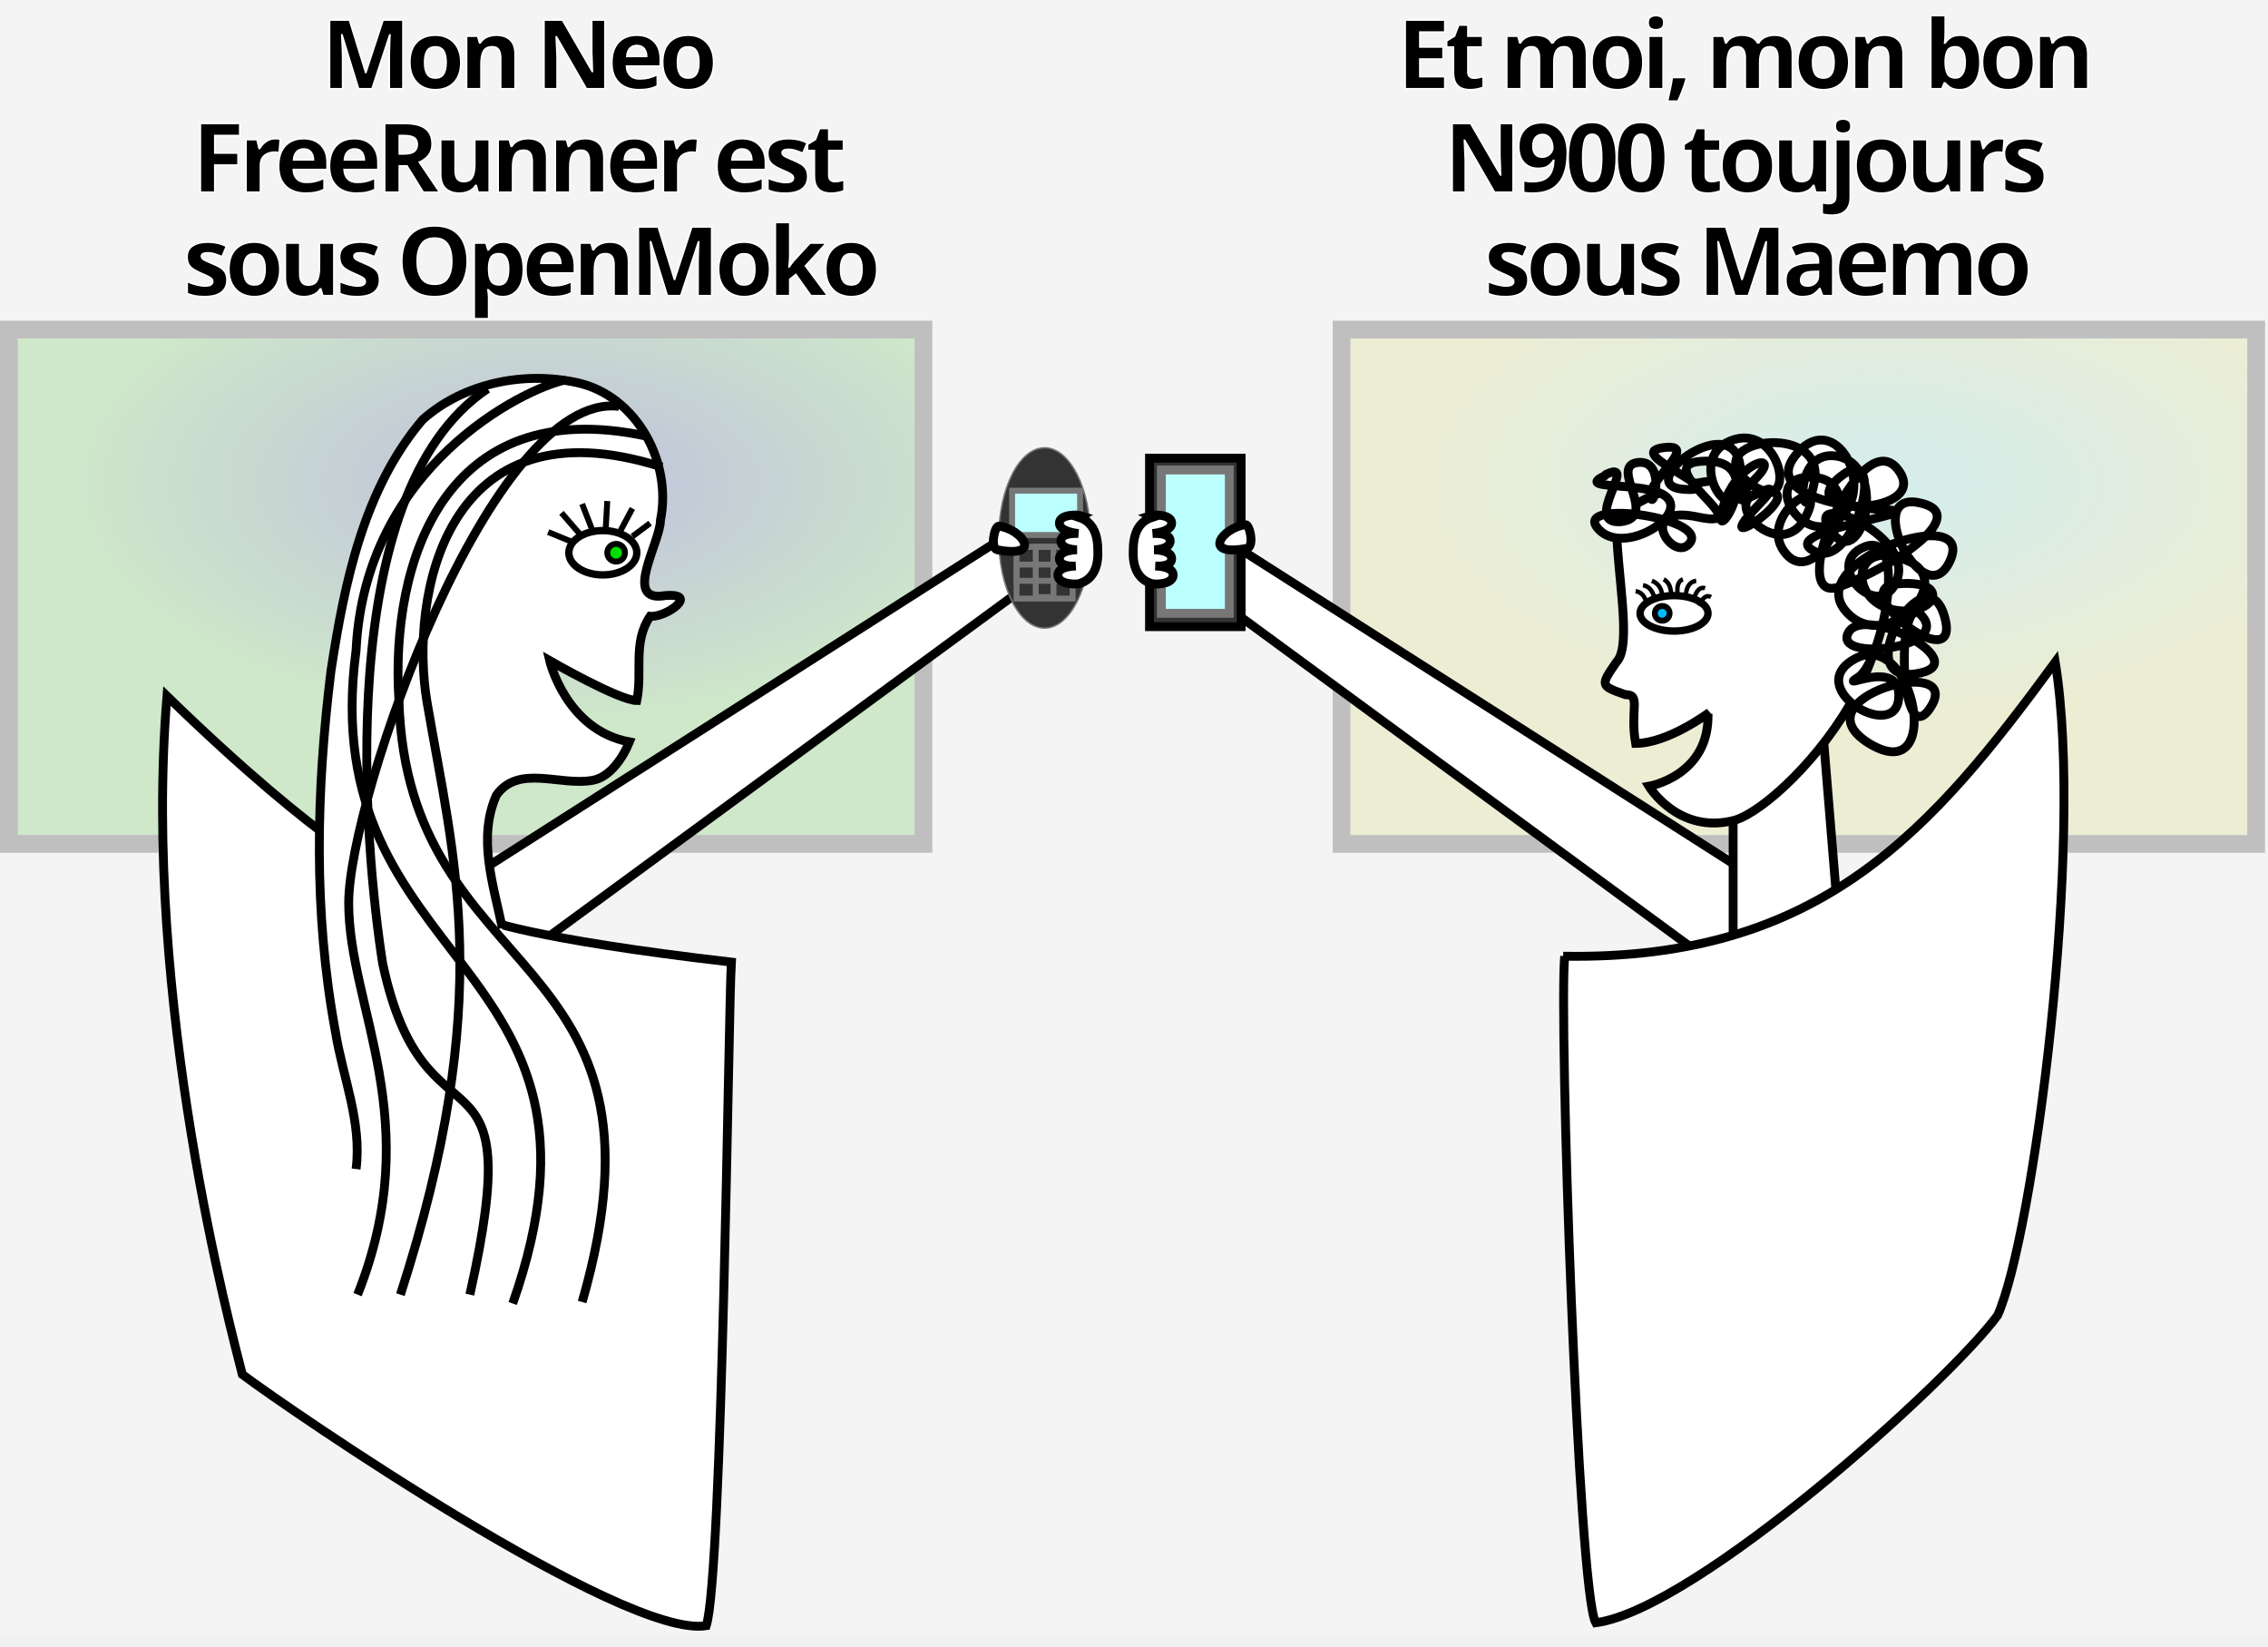
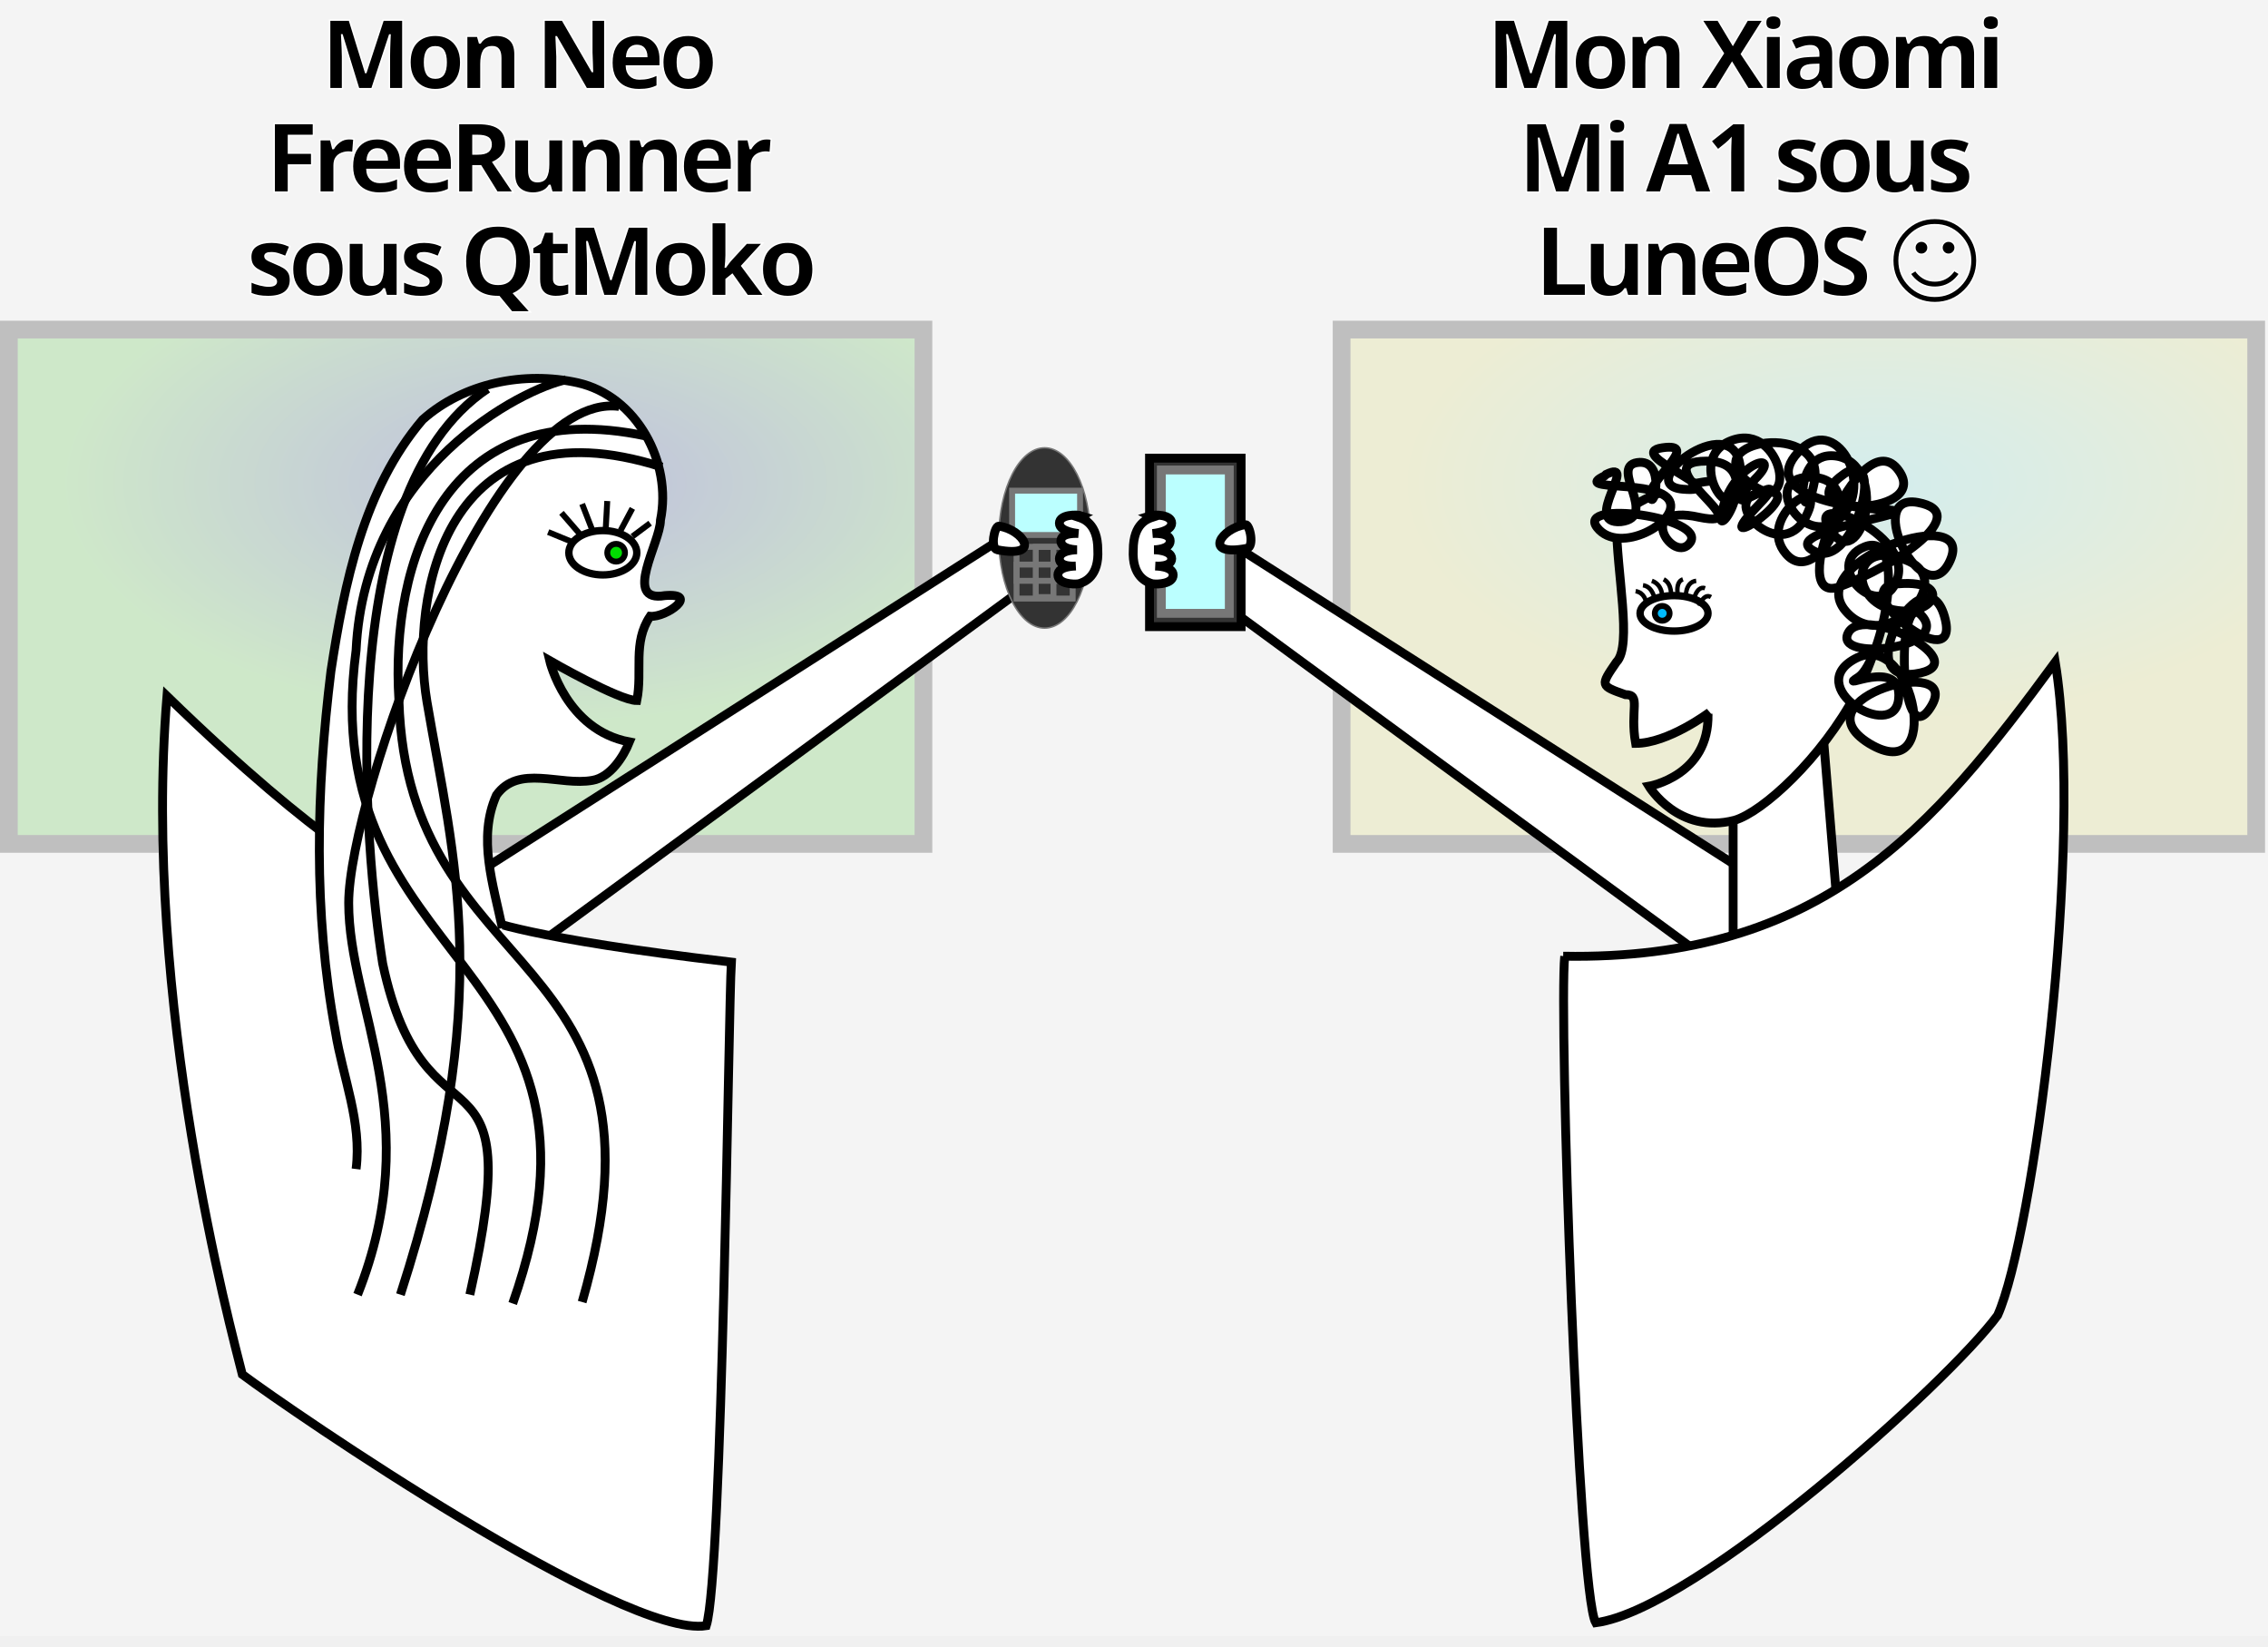
<svg xmlns="http://www.w3.org/2000/svg" xmlns:xlink="http://www.w3.org/1999/xlink" version="1.1" width="30em" viewBox="0 10 1535 1114" fill="#fff" stroke="#000" stroke-width="6">
  <rect id="fond_blanc_semi-transparent" x="0" y="0" width="3679" height="1114" stroke="#fff" opacity=".3" />
  <defs>
    <radialGradient id="a" cx="516" cy="185" r="54" gradientTransform="matrix(6 0 0 3 -2730 -218)" gradientUnits="userSpaceOnUse">
      <stop stop-color="#44a" offset="0" />
      <stop stop-color="#7c6" offset="1" />
    </radialGradient>
    <radialGradient id="b" cx="516" cy="185" r="54" gradientTransform="matrix(6 0 0 3 -1825 -218)" gradientUnits="userSpaceOnUse">
      <stop stop-color="#8dd" offset="0" />
      <stop stop-color="#dd8" offset="1" />
    </radialGradient>
  </defs>
  <g fill="#000" stroke="#fff" stroke-width="1" font-family="Purisa" font-weight="bolder" font-size="65" letter-spacing="-4" word-spacing="-4" text-anchor="middle">
    <text>
      <tspan x="360" y="70">Mon Neo</tspan>
-       <tspan x="360" y="140">FreeRunner est</tspan>
-       <tspan x="360" y="210">sous OpenMoko</tspan>
+       <tspan x="360" y="140">FreeRunner</tspan>
+       <tspan x="360" y="210">sous QtMoko</tspan>
    </text>
    <text>
-       <tspan x="1190" y="70">Et moi, mon bon</tspan>
-       <tspan x="1190" y="140">N900 toujours</tspan>
-       <tspan x="1190" y="210">sous Maemo</tspan>
+       <tspan x="1190" y="70">Mon Xiaomi</tspan>
+       <tspan x="1190" y="140">Mi A1 sous</tspan>
+       <tspan x="1190" y="210">LuneOS ☺️</tspan>
    </text>
  </g>
  <g id="2ecrans" opacity=".3" stroke="#444" stroke-width="12">
    <rect x="6" y="233" width="619" height="348" fill="url(#a)" />
    <rect x="908" y="233" width="619" height="348" fill="url(#b)" />
  </g>
  <path id="e" d="m285 625 392-250 39 16-390 286" />
  <use id="bras_court" transform="matrix(-1 0 0 1 1506 0)" xlink:href="#e" />
  <g id="NeoFreeRunner" fill="none" stroke="#777" stroke-width="4">
    <ellipse cx="707" cy="374" rx="31" ry="61" fill="#333" stroke-width="1" />
    <rect x="685" y="342" width="46" height="30" fill="#bff" />
    <rect x="688" y="380" width="38" height="35" />
    <rect x="688" y="392" width="38" height="11" />
    <rect x="701" y="380" width="12" height="34" />
  </g>
  <rect x="778" fill="#333" stroke="#000" stroke-width="6" y="320" width="62" height="114" />
  <rect x="786" fill="#bff" stroke="#777" stroke-width="6" y="328" width="46" height="97" />
  <path id="h" d="m732 359c-3-1-15-1-15 5s13 7 13 7-12-1-12 5 11 6 11 6-12 0-12 6 11 5 11 5-12 0-12 6 10 6.5 14 6c4-1 14-5 13-23 0-18-10-21-13-22z" />
  <path id="g" d="m676 366c16 2 30 22-1 16-5-1-2-16 1-16z" />
  <use transform="matrix(-1 0 0 1 1510  0)" xlink:href="#h" />
  <use transform="matrix(-1 0 0 1 1519 -1)" xlink:href="#g" />
  <g id="long">
    <path d="m328 632s29 13 167 29c-2 31-6 415-17 449-56 9-282-146-314-170-7-28-68-252-51-459 106 103 154 125 153 122" />
    <path d="m340 638c-6-29-17-61-4-90 15-21 43-6 65-10 12-2 21-16 25-26-43-8-54-55-54-55s47 27 59 27c4-20-3-39 9-57 11 1 34-16 10-14-29 5-3-36-3-51 8-39-16-84-56-93-36-8-77 0-105 25-40 47-53 111-62 170-10 81-12 163 3 244 5 31 18 61 14 93" />
    <g fill="none">
      <path d="m383 267c-29 6-136 59-142 183-29 218 189 206 106 442" />
      <path d="m448 326c-147-47-171 88-159 159 18 106 47 200-18 401" />
      <path d="m330 273c-106 71-83 313-71 389 29 136 100 41 59 224" />
      <path d="m419 285c-86-11-183 265-183 336s53 147 6 265" />
      <path d="m437 305c-136-29-173 85-167 179 6 195 194 164 124 407" />
    </g>
    <ellipse cx="408" cy="384" rx="23" ry="15" stroke-width="5" />
    <g stroke-width="4">
      <path d="m428 354-8 15" />
      <path d="m411 349-1 18" />
      <path d="m440 364-12 9" />
      <path d="m394 351 7 18" />
      <path d="m380 357 13 15" />
      <path d="m371 370 17 7" />
      <circle cx="417" cy="384" r="6" fill="#0d0" />
    </g>
  </g>
  <path id="cou_court" d="m1245 642-11-134-61 55v94" />
  <path id="visage_court" d="m1157 492s-28 21-50 21c-4-23 4-33-7-33-17-6-17-6-6-22 11-11 0-61 0-95v6c0-28 95-50 145-22 95 72-27 207-65 218-38 10-58-23-58-23s41-7 40-49z" />
  <path id="cheuveux_courts" d="m1087 331c23-11-17 34 10 32 26-3-8-37 11-40 20-3 11 34 9 23s35-37 8-33 50 31 14 28 39-59 39-11-41-9-6-22 46.5 56 11 28c-35-28 53-42 45 0s-18-25 17-17c34 9 14 80-6 50-20-29 56 2 45 33s-52-10-22-22 12 77-4 88c-17 11 30-15 27 15s-67-9-28-28c39-18 59 89 8 58-50-31 64-61 42-25s-24-83-6-61c19 22-61 31-50 11s89 22 45 28c-45 6 7-84 20-39s-70-20-31-22c39-3 23 25-6 17-28-8-25-48 11-33 37 14-16 67-42 33-25-34 89-72 72-33s-60-46-22-39-15 43-53 57 13-111 39-80c26 32-73 34-39 6s11 64-17 50 80-26 50-28c-30-1-87-11-61-39 25-28 53 22 28 45-25 22-56-31-17-28s3 77-19 52 30-58 13-25-62-14-28-17-40 47-6 11c35-36-35 18 0-20 20-20-14-12-22 20-9 31 33-32-11-32-45 0 39 47-5 38-45-10-17 33-6 17 11-17-78-29-63-10s56-4 49-18c-7-15-67-6-44-17z" />
  <path d="m1058 657c175 3 250-86 333-199 20 123-15 389-39 442-33 45-204 199-272 208-12-21-25-410-21-451z" />
  <g id="an" fill="none" stroke-width="3">
    <ellipse cx="1133" cy="425" rx="23" ry="12" fill="#fff" stroke-width="5" />
    <path d="m1131 414s1-9-5-12" />
    <path d="m1150 420s3-9 8-6" />
    <path d="m1114 417s-1-6-7-7" />
    <path d="m1125 415s1-9-7-12" />
    <path d="m1120 416s-1-9-8-10" />
    <path d="m1136 415s-3-11 3-13" />
    <path d="m1141 415s-1-11 7-12" />
    <path d="m1146 417s2-11 8-9" />
  </g>
  <circle id="ap" cx="1125" cy="425" r="5" fill="#0bf" stroke-width="4" />
</svg>
